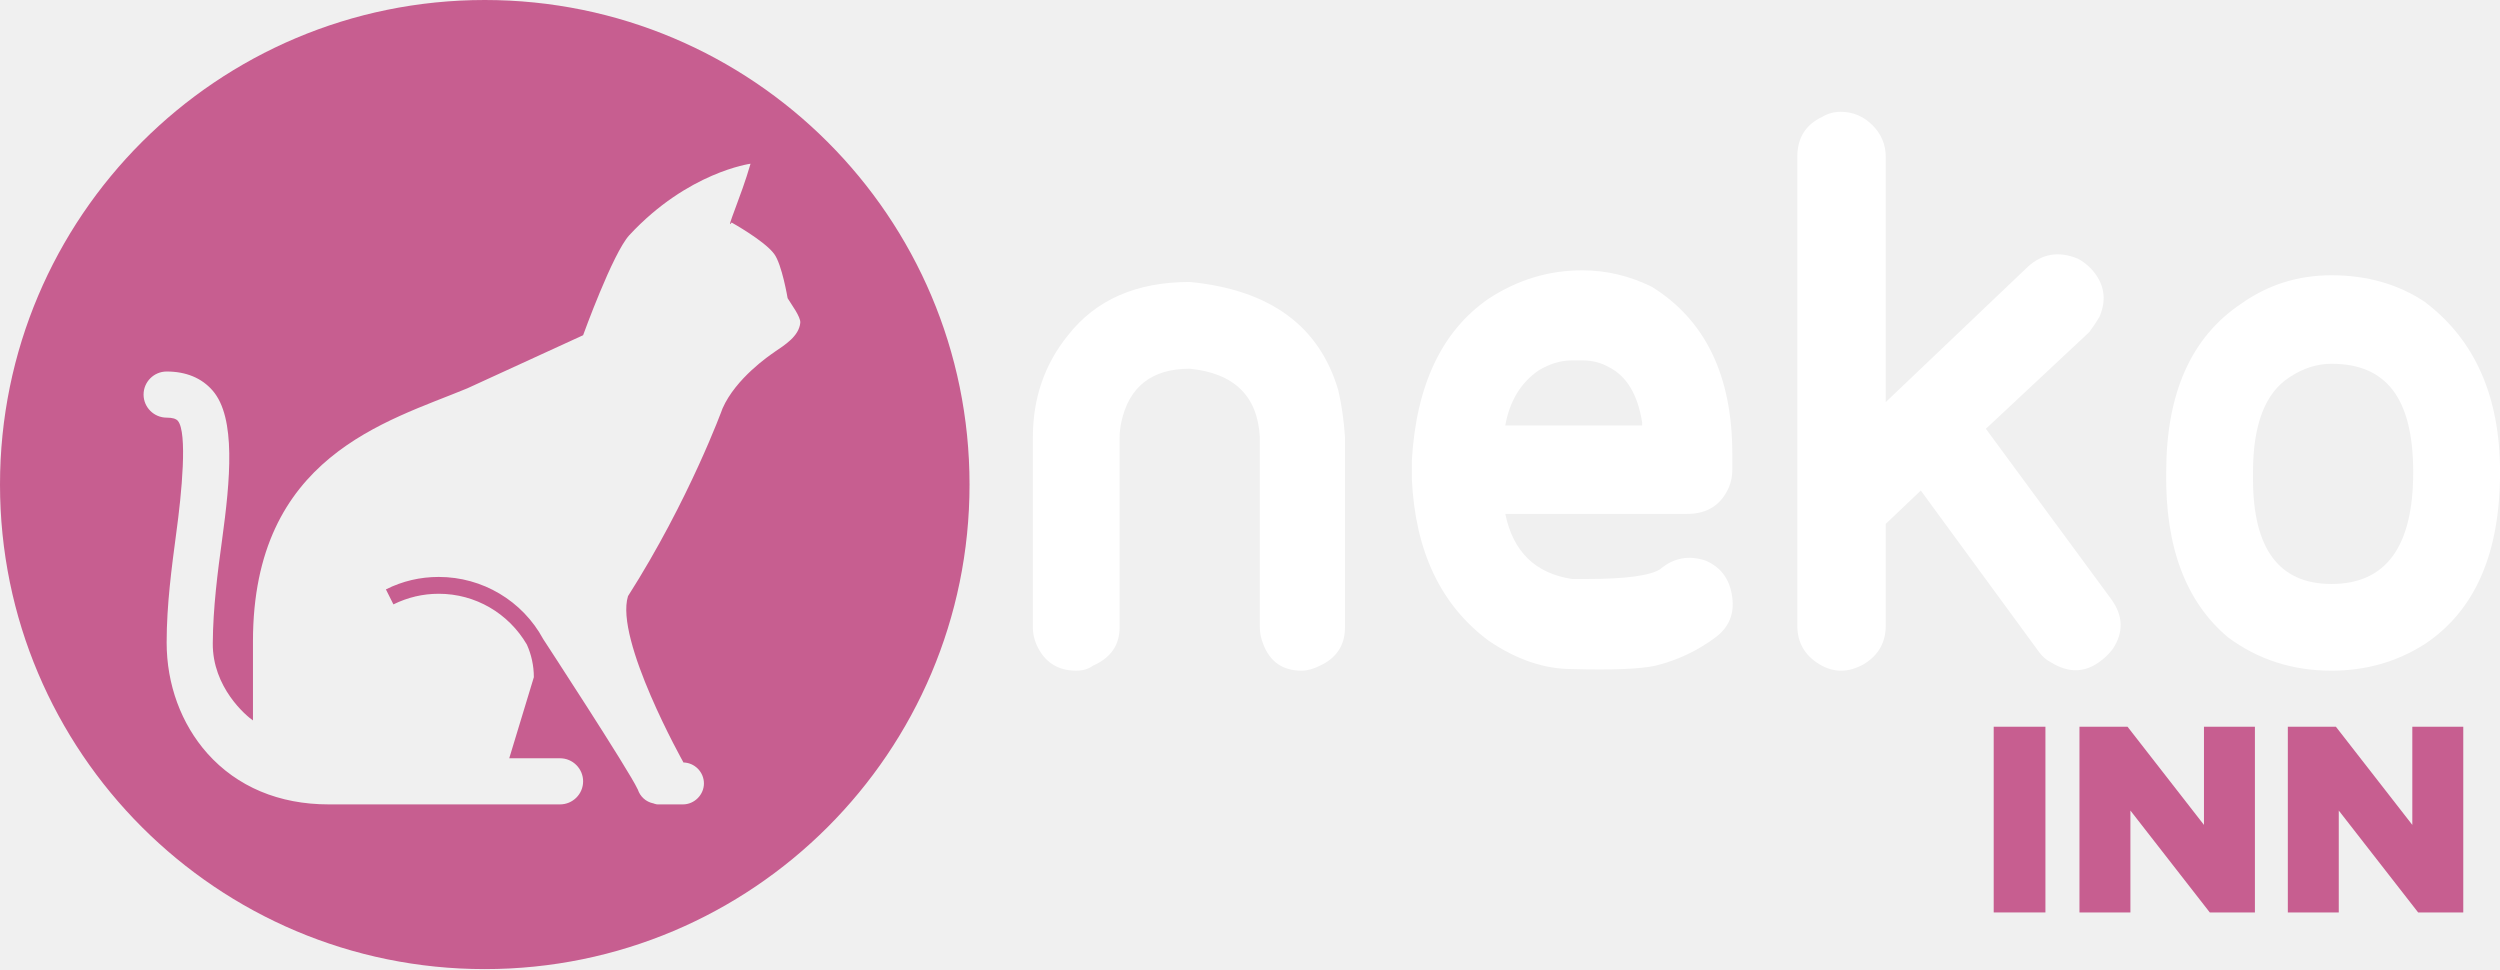
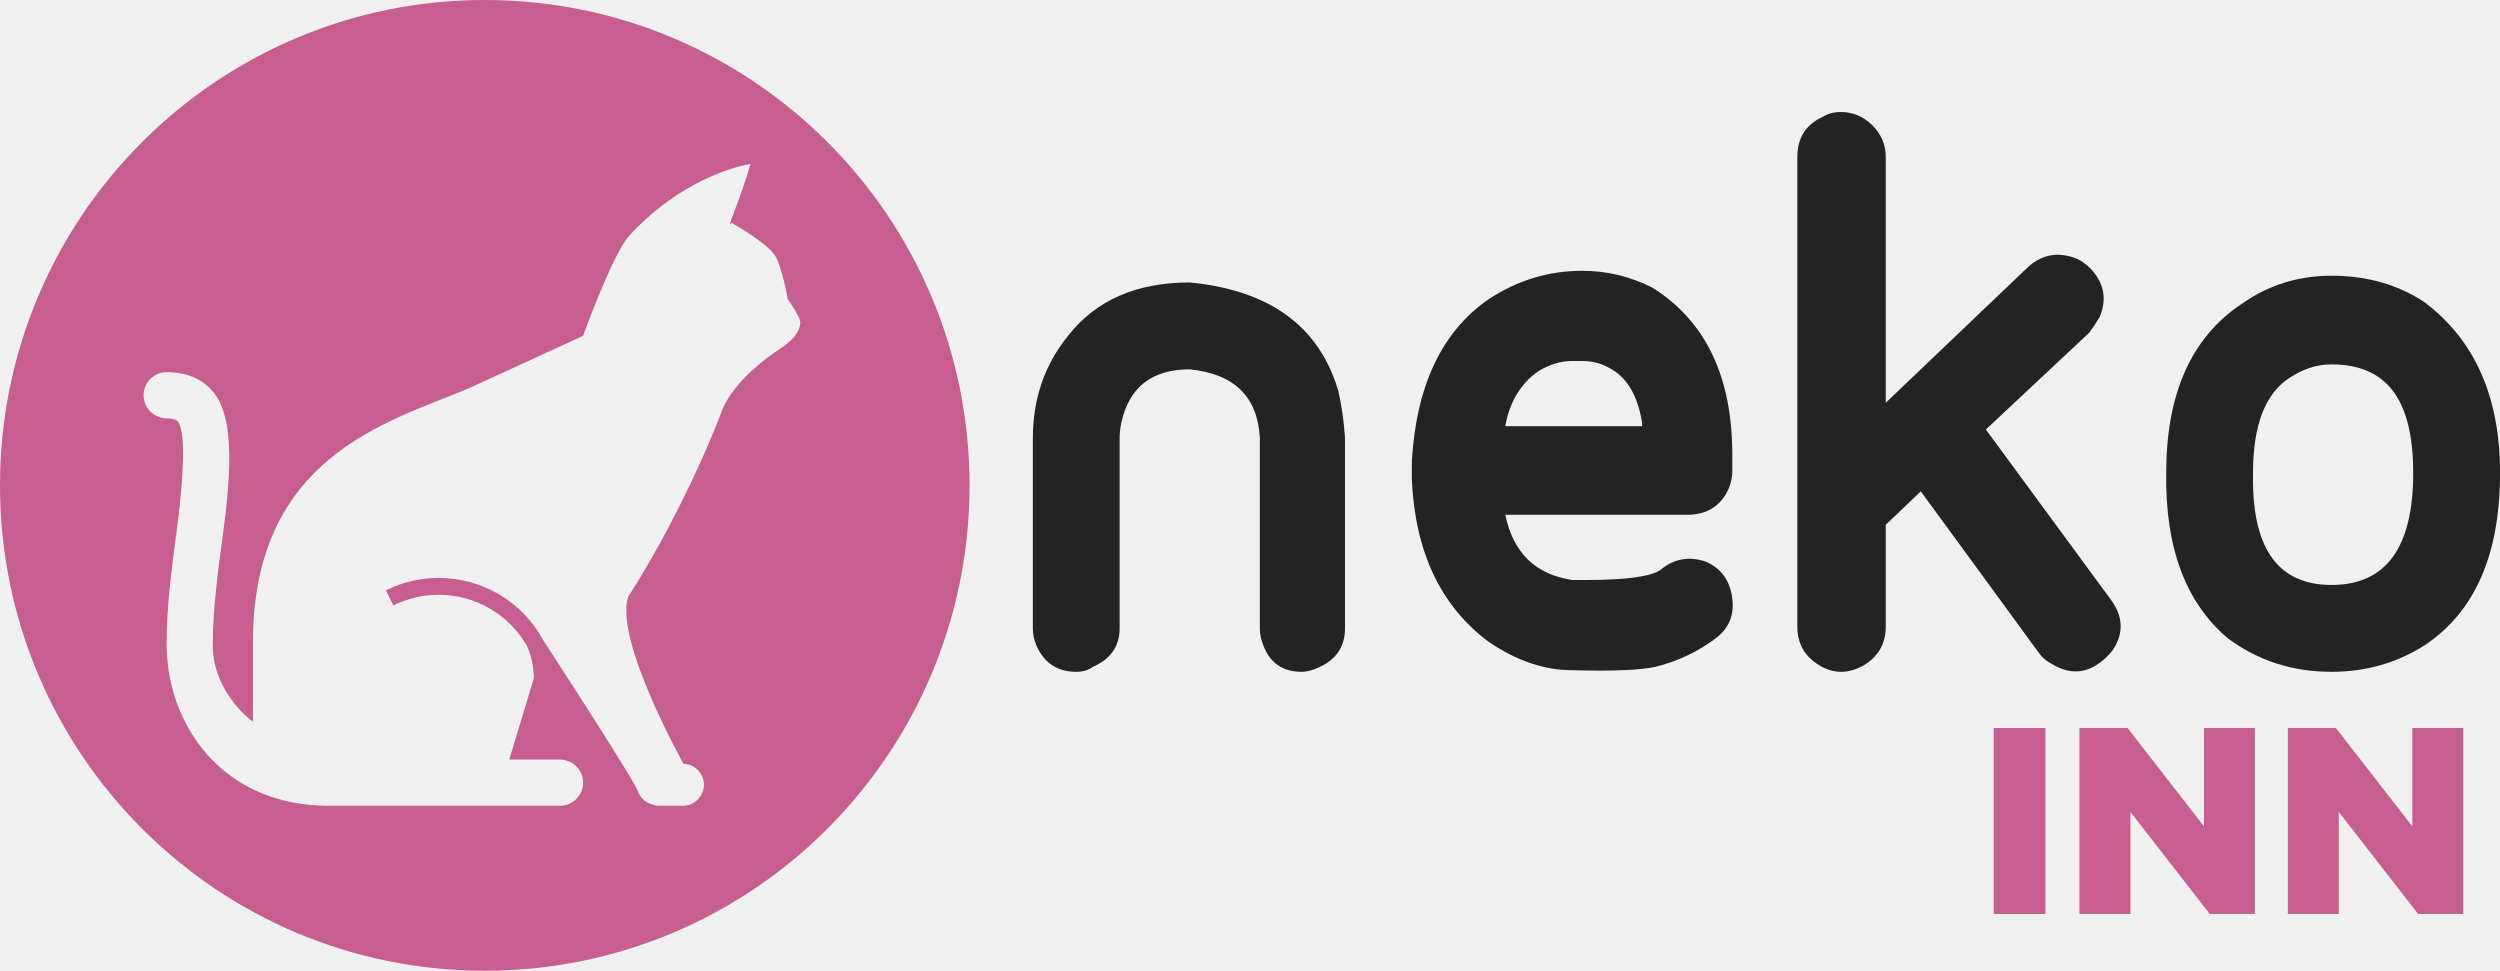
- <svg xmlns="http://www.w3.org/2000/svg" width="178" height="69" viewBox="0 0 178 69" fill="none">
-   <g clip-path="url(#clip0_1_677)">
-     <path d="M34.515 0C15.452 0 -1.52588e-05 15.445 -1.52588e-05 34.5C-1.52588e-05 53.555 15.452 69 34.515 69C53.578 69 69.031 53.555 69.031 34.5C69.031 15.445 53.578 0 34.515 0ZM55.138 25.069C54.806 25.291 52.39 26.933 51.448 29.073C51.448 29.073 49.085 35.585 44.714 42.445C43.755 45.543 48.663 54.288 48.663 54.288H48.627C49.457 54.288 50.12 54.971 50.12 55.781C50.12 56.59 49.437 57.273 48.627 57.273H46.818C46.725 57.273 46.652 57.237 46.559 57.217C46.539 57.197 46.523 57.197 46.503 57.197C45.985 57.088 45.58 56.716 45.414 56.218C45.414 56.199 45.394 56.199 45.394 56.182C44.787 54.855 38.677 45.504 38.677 45.504C37.2 42.773 34.34 41.078 31.24 41.078C29.912 41.078 28.658 41.373 27.476 41.964L28.011 43.032C29.026 42.535 30.095 42.276 31.24 42.276C33.842 42.276 36.205 43.659 37.512 45.892C37.828 46.592 38.01 47.384 38.01 48.217L36.258 53.989H39.875C40.778 53.989 41.518 54.726 41.518 55.631C41.518 56.537 40.781 57.273 39.875 57.273H23.398C19.873 57.273 16.883 56.019 14.762 53.641C12.897 51.538 11.865 48.735 11.865 45.746C11.865 43.035 12.233 40.342 12.548 37.963C12.937 35.14 13.361 30.771 12.658 29.959C12.528 29.813 12.27 29.736 11.865 29.736C10.962 29.736 10.222 29 10.222 28.094C10.222 27.189 10.959 26.452 11.865 26.452C13.249 26.452 14.357 26.913 15.13 27.799C16.83 29.736 16.385 34.235 15.814 38.424C15.499 40.71 15.167 43.274 15.15 45.782C15.114 48.953 17.55 50.984 18.011 51.295V45.669C18.011 32.483 27.533 30.028 33.271 27.65L41.518 23.868C41.518 23.868 43.622 18.04 44.804 16.749C48.975 12.248 53.439 11.657 53.439 11.657C52.755 14.036 51.614 16.527 52.092 15.844C52.092 15.844 54.418 17.134 55.118 18.076C55.673 18.812 56.078 21.231 56.078 21.231C56.316 21.636 57.02 22.558 56.98 22.982C56.887 23.941 55.872 24.568 55.135 25.066L55.138 25.069Z" fill="#C75E90" />
-     <path d="M73.541 31.123C73.541 28.353 74.374 25.934 76.037 23.878C78.018 21.343 80.909 20.076 84.712 20.076C90.417 20.63 93.942 23.204 95.289 27.796C95.528 28.827 95.684 29.935 95.764 31.123V44.664C95.764 45.931 95.17 46.843 93.981 47.398C93.507 47.636 93.069 47.752 92.674 47.752C91.326 47.752 90.417 47.119 89.939 45.852C89.78 45.457 89.7 45.059 89.7 44.664V31.123C89.541 28.194 87.878 26.572 84.709 26.253C82.014 26.253 80.391 27.52 79.837 30.055C79.757 30.449 79.717 30.808 79.717 31.123V44.664C79.717 45.931 79.083 46.843 77.816 47.398C77.497 47.636 77.102 47.752 76.627 47.752C75.28 47.752 74.331 47.119 73.777 45.852C73.617 45.457 73.538 45.059 73.538 44.664V31.123H73.541Z" fill="white" />
-     <path d="M118.225 40.508C119.174 39.715 120.246 39.519 121.435 39.914C122.543 40.388 123.177 41.261 123.336 42.528C123.495 43.715 123.097 44.668 122.148 45.377C120.88 46.326 119.453 47.003 117.87 47.398C116.762 47.637 114.78 47.716 111.93 47.637C109.948 47.637 107.967 46.963 105.989 45.616C102.58 43.082 100.758 39.24 100.523 34.095V32.788C100.838 27.404 102.663 23.563 105.989 21.267C108.05 19.921 110.267 19.247 112.643 19.247C114.385 19.247 116.048 19.642 117.635 20.435C121.438 22.81 123.34 26.771 123.34 32.314V33.502C123.34 33.896 123.26 34.294 123.101 34.689C122.546 35.956 121.554 36.59 120.13 36.59H107.177C107.731 39.284 109.318 40.826 111.93 41.224H112.998C115.769 41.224 117.515 40.985 118.229 40.511L118.225 40.508ZM112.401 25.659H111.926C111.133 25.659 110.34 25.898 109.55 26.373C108.282 27.245 107.489 28.552 107.174 30.294H116.918V30.055C116.599 28.074 115.809 26.767 114.541 26.134C113.987 25.819 113.353 25.659 112.64 25.659H112.401Z" fill="white" />
-     <path d="M131.059 7.961C131.929 7.961 132.682 8.28 133.316 8.91C133.95 9.544 134.265 10.297 134.265 11.166V28.628L144.367 19.008C145.396 18.059 146.584 17.86 147.932 18.414C148.247 18.573 148.566 18.809 148.881 19.128C149.83 20.156 150.029 21.307 149.475 22.571C149.236 22.966 149 23.324 148.761 23.639L141.394 30.529L150.308 42.644C151.178 43.831 151.217 45.019 150.427 46.207C150.189 46.525 149.913 46.8 149.594 47.039C148.486 47.908 147.298 47.948 146.03 47.159C145.711 46.999 145.436 46.764 145.197 46.446L136.761 34.925L134.265 37.3V44.545C134.265 45.732 133.751 46.645 132.722 47.278C131.613 47.912 130.541 47.912 129.512 47.278C128.484 46.645 127.969 45.732 127.969 44.545V11.166C127.969 9.819 128.563 8.87 129.751 8.316C130.146 8.078 130.584 7.961 131.059 7.961Z" fill="white" />
-     <path d="M172.653 21.503C176.218 24.196 178.003 28.234 178.003 33.618C178.003 39.4 176.221 43.477 172.653 45.852C170.672 47.119 168.455 47.753 165.999 47.753C163.225 47.753 160.769 46.96 158.632 45.377C155.621 42.843 154.154 38.925 154.234 33.618C154.234 27.995 156.016 23.997 159.581 21.619C161.482 20.272 163.623 19.599 165.999 19.599C168.535 19.599 170.752 20.232 172.653 21.499V21.503ZM165.999 41.579C169.882 41.579 171.82 38.925 171.82 33.621C171.82 28.317 169.879 25.901 165.999 25.901C164.967 25.901 163.978 26.22 163.029 26.85C161.287 27.958 160.414 30.217 160.414 33.621V34.095C160.414 39.084 162.276 41.579 165.999 41.579Z" fill="white" />
-     <path d="M141.951 51.743H145.635V64.966H141.951V51.743Z" fill="#C75E90" />
-     <path d="M148.058 51.743H151.48L156.922 58.733V51.743H160.55V64.966H157.337L151.685 57.711V64.966H148.058V51.743Z" fill="#C75E90" />
-     <path d="M162.893 51.743H166.315L171.757 58.733V51.743H175.385V64.966H172.172L166.52 57.711V64.966H162.893V51.743Z" fill="#C75E90" />
+ <svg xmlns="http://www.w3.org/2000/svg" width="188" height="73" viewBox="0 0 188 73" fill="none">
+   <g clip-path="url(#clip0_1_357)">
+     <path d="M36.455 0C16.32 0 0 16.341 0 36.5C0 56.659 16.32 73 36.455 73C56.589 73 72.909 56.659 72.909 36.5C72.909 16.341 56.589 0 36.455 0ZM58.236 26.522C57.886 26.757 55.334 28.495 54.338 30.758C54.338 30.758 51.843 37.648 47.226 44.906C46.213 48.184 51.397 57.435 51.397 57.435H51.359C52.235 57.435 52.936 58.158 52.936 59.014C52.936 59.87 52.214 60.593 51.359 60.593H49.448C49.35 60.593 49.273 60.555 49.175 60.534C49.154 60.513 49.136 60.513 49.115 60.513C48.569 60.397 48.141 60.004 47.966 59.477C47.966 59.456 47.945 59.456 47.945 59.439C47.303 58.035 40.85 48.141 40.85 48.141C39.29 45.253 36.269 43.46 32.995 43.46C31.593 43.46 30.268 43.772 29.02 44.397L29.584 45.527C30.657 45 31.785 44.727 32.995 44.727C35.743 44.727 38.239 46.19 39.62 48.552C39.953 49.292 40.145 50.131 40.145 51.012L38.295 57.119H42.115C43.069 57.119 43.85 57.898 43.85 58.856C43.85 59.814 43.072 60.593 42.115 60.593H24.712C20.989 60.593 17.831 59.267 15.591 56.751C13.621 54.525 12.531 51.56 12.531 48.398C12.531 45.53 12.92 42.68 13.253 40.164C13.663 37.177 14.112 32.555 13.369 31.695C13.232 31.541 12.959 31.46 12.531 31.46C11.578 31.46 10.796 30.681 10.796 29.723C10.796 28.765 11.574 27.986 12.531 27.986C13.993 27.986 15.164 28.474 15.98 29.411C17.775 31.46 17.305 36.219 16.703 40.652C16.369 43.07 16.019 45.783 16.001 48.436C15.963 51.791 18.536 53.939 19.023 54.269V48.317C19.023 34.366 29.079 31.769 35.14 29.253L43.85 25.252C43.85 25.252 46.073 19.085 47.321 17.72C51.727 12.957 56.441 12.333 56.441 12.333C55.719 14.849 54.514 17.485 55.018 16.762C55.018 16.762 57.475 18.127 58.215 19.124C58.8 19.903 59.228 22.462 59.228 22.462C59.48 22.89 60.224 23.865 60.181 24.315C60.083 25.329 59.011 25.992 58.233 26.519L58.236 26.522Z" fill="#C75E90" />
+     <path d="M77.673 32.927C77.673 29.996 78.552 27.438 80.309 25.262C82.401 22.58 85.454 21.24 89.471 21.24C95.497 21.826 99.219 24.549 100.643 29.407C100.895 30.498 101.06 31.67 101.144 32.927V47.253C101.144 48.594 100.516 49.559 99.261 50.145C98.76 50.398 98.297 50.52 97.88 50.52C96.457 50.52 95.497 49.85 94.992 48.51C94.824 48.092 94.74 47.671 94.74 47.253V32.927C94.572 29.828 92.815 28.112 89.468 27.775C86.622 27.775 84.907 29.115 84.322 31.797C84.238 32.214 84.196 32.593 84.196 32.927V47.253C84.196 48.594 83.526 49.559 82.187 50.145C81.851 50.398 81.434 50.52 80.933 50.52C79.509 50.52 78.507 49.85 77.922 48.51C77.753 48.092 77.669 47.671 77.669 47.253V32.927H77.673Z" fill="#232323" />
+     <path d="M124.867 42.856C125.87 42.017 127.002 41.81 128.257 42.228C129.428 42.73 130.097 43.653 130.265 44.993C130.434 46.25 130.013 47.257 129.011 48.008C127.672 49.012 126.164 49.728 124.492 50.145C123.322 50.398 121.229 50.482 118.218 50.398C116.125 50.398 114.033 49.686 111.944 48.261C108.344 45.579 106.419 41.515 106.17 36.072V34.689C106.503 28.993 108.431 24.929 111.944 22.5C114.12 21.075 116.462 20.363 118.972 20.363C120.812 20.363 122.568 20.78 124.243 21.619C128.26 24.132 130.269 28.323 130.269 34.187V35.444C130.269 35.861 130.185 36.282 130.017 36.7C129.431 38.041 128.383 38.711 126.879 38.711H113.198C113.784 41.561 115.459 43.193 118.218 43.614H119.347C122.273 43.614 124.117 43.361 124.871 42.859L124.867 42.856ZM118.716 27.147H118.214C117.377 27.147 116.539 27.4 115.705 27.901C114.366 28.825 113.528 30.207 113.195 32.05H123.486V31.797C123.15 29.702 122.316 28.319 120.977 27.649C120.391 27.315 119.722 27.147 118.968 27.147H118.716Z" fill="#232323" />
+     <path d="M138.422 8.423C139.34 8.423 140.136 8.76 140.806 9.427C141.475 10.097 141.808 10.894 141.808 11.813V30.288L152.478 20.11C153.565 19.106 154.82 18.895 156.243 19.482C156.576 19.65 156.912 19.899 157.245 20.236C158.248 21.324 158.458 22.542 157.873 23.879C157.62 24.297 157.371 24.676 157.119 25.009L149.337 32.299L158.752 45.116C159.671 46.372 159.713 47.629 158.879 48.885C158.626 49.222 158.335 49.513 157.999 49.766C156.828 50.686 155.573 50.728 154.234 49.892C153.898 49.724 153.607 49.475 153.354 49.138L144.444 36.949L141.808 39.462V47.127C141.808 48.383 141.265 49.349 140.178 50.019C139.007 50.689 137.875 50.689 136.789 50.019C135.702 49.349 135.159 48.383 135.159 47.127V11.813C135.159 10.388 135.786 9.384 137.041 8.798C137.458 8.546 137.921 8.423 138.422 8.423Z" fill="#232323" />
+     <path d="M182.353 22.749C186.118 25.599 188.004 29.87 188.004 35.566C188.004 41.683 186.121 45.997 182.353 48.51C180.26 49.85 177.919 50.52 175.325 50.52C172.395 50.52 169.801 49.682 167.543 48.008C164.364 45.326 162.815 41.181 162.899 35.566C162.899 29.617 164.781 25.388 168.546 22.872C170.554 21.447 172.815 20.734 175.325 20.734C178.003 20.734 180.345 21.405 182.353 22.745V22.749ZM175.325 43.989C179.426 43.989 181.473 41.181 181.473 35.569C181.473 29.958 179.423 27.403 175.325 27.403C174.235 27.403 173.19 27.74 172.188 28.406C170.348 29.579 169.426 31.969 169.426 35.569V36.071C169.426 41.35 171.392 43.989 175.325 43.989Z" fill="#232323" />
+     <path d="M149.926 54.743H153.817V68.733H149.926V54.743Z" fill="#C75E90" />
+     <path d="M156.376 54.743H159.99L165.738 62.138V54.743H169.569V68.733H166.176L160.207 61.057V68.733H156.376V54.743Z" fill="#C75E90" />
+     <path d="M172.044 54.743H175.658L181.407 62.138V54.743H185.238V68.733H181.845L175.875 61.057V68.733H172.044V54.743Z" fill="#C75E90" />
  </g>
  <defs>
-     <clipPath id="clip0_1_677">
-       <rect width="178" height="69" fill="white" />
+     <clipPath id="clip0_1_357">
+       <rect width="188" height="73" fill="white" />
    </clipPath>
  </defs>
</svg>
